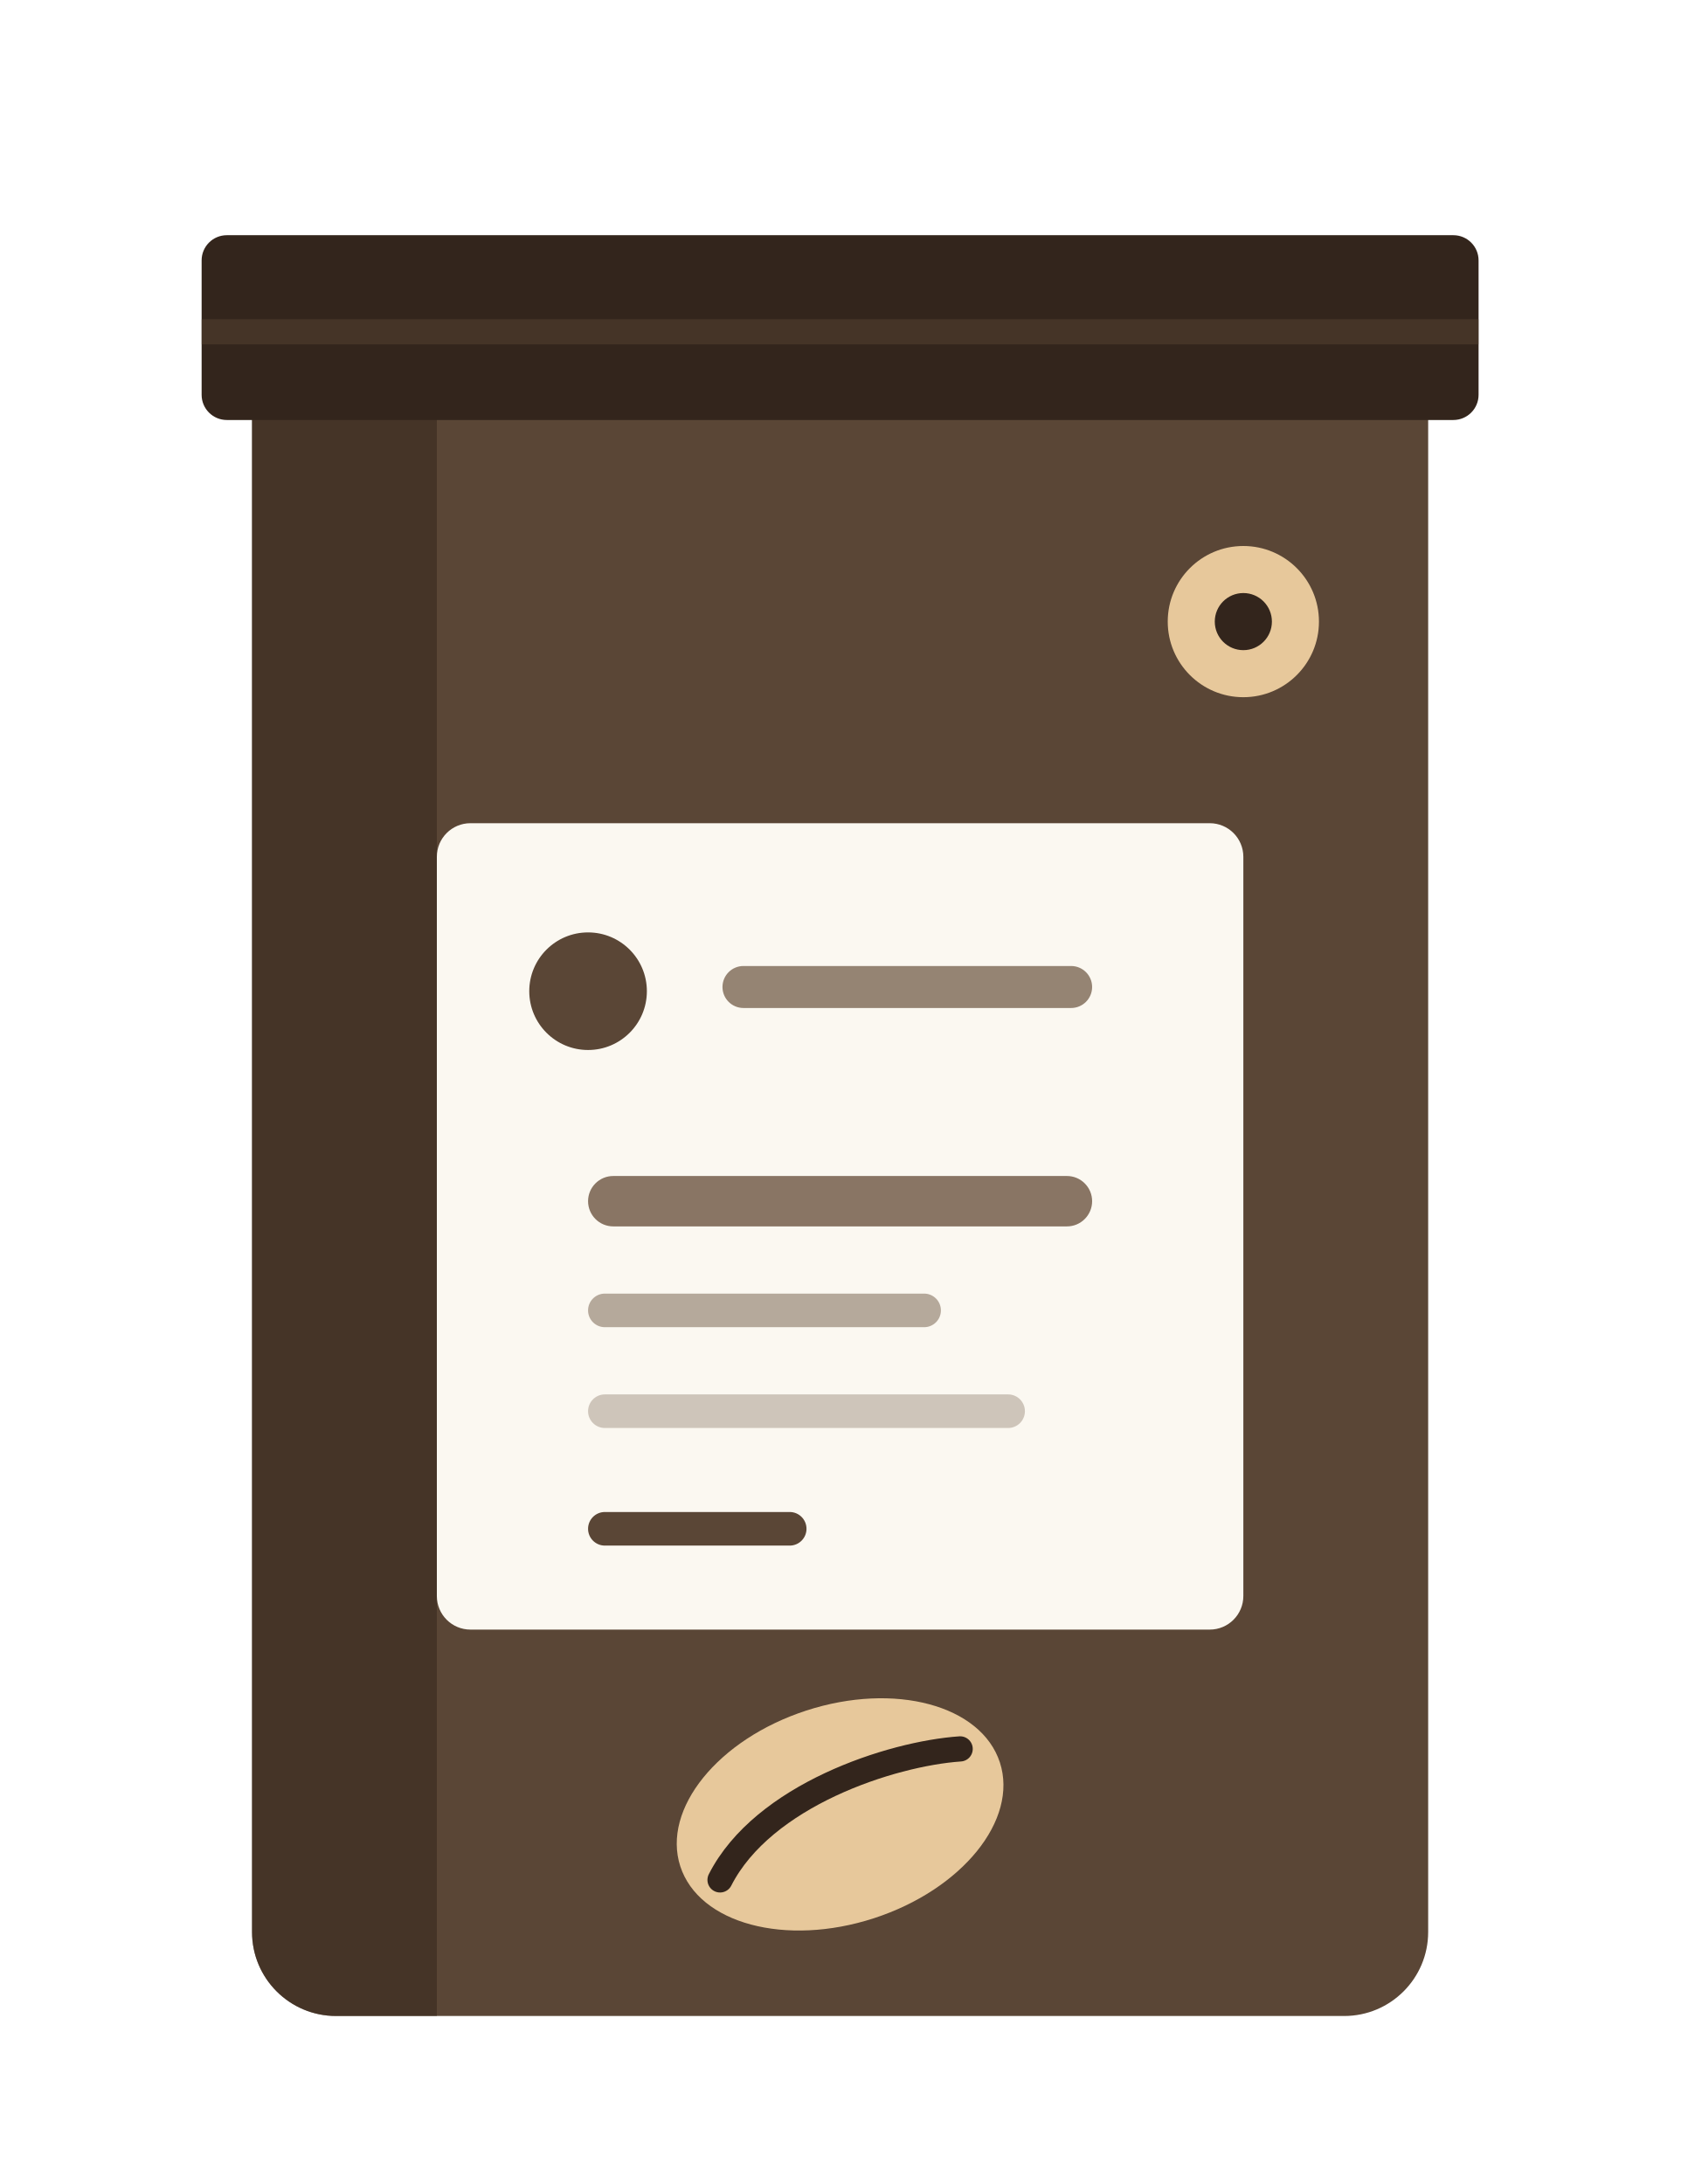
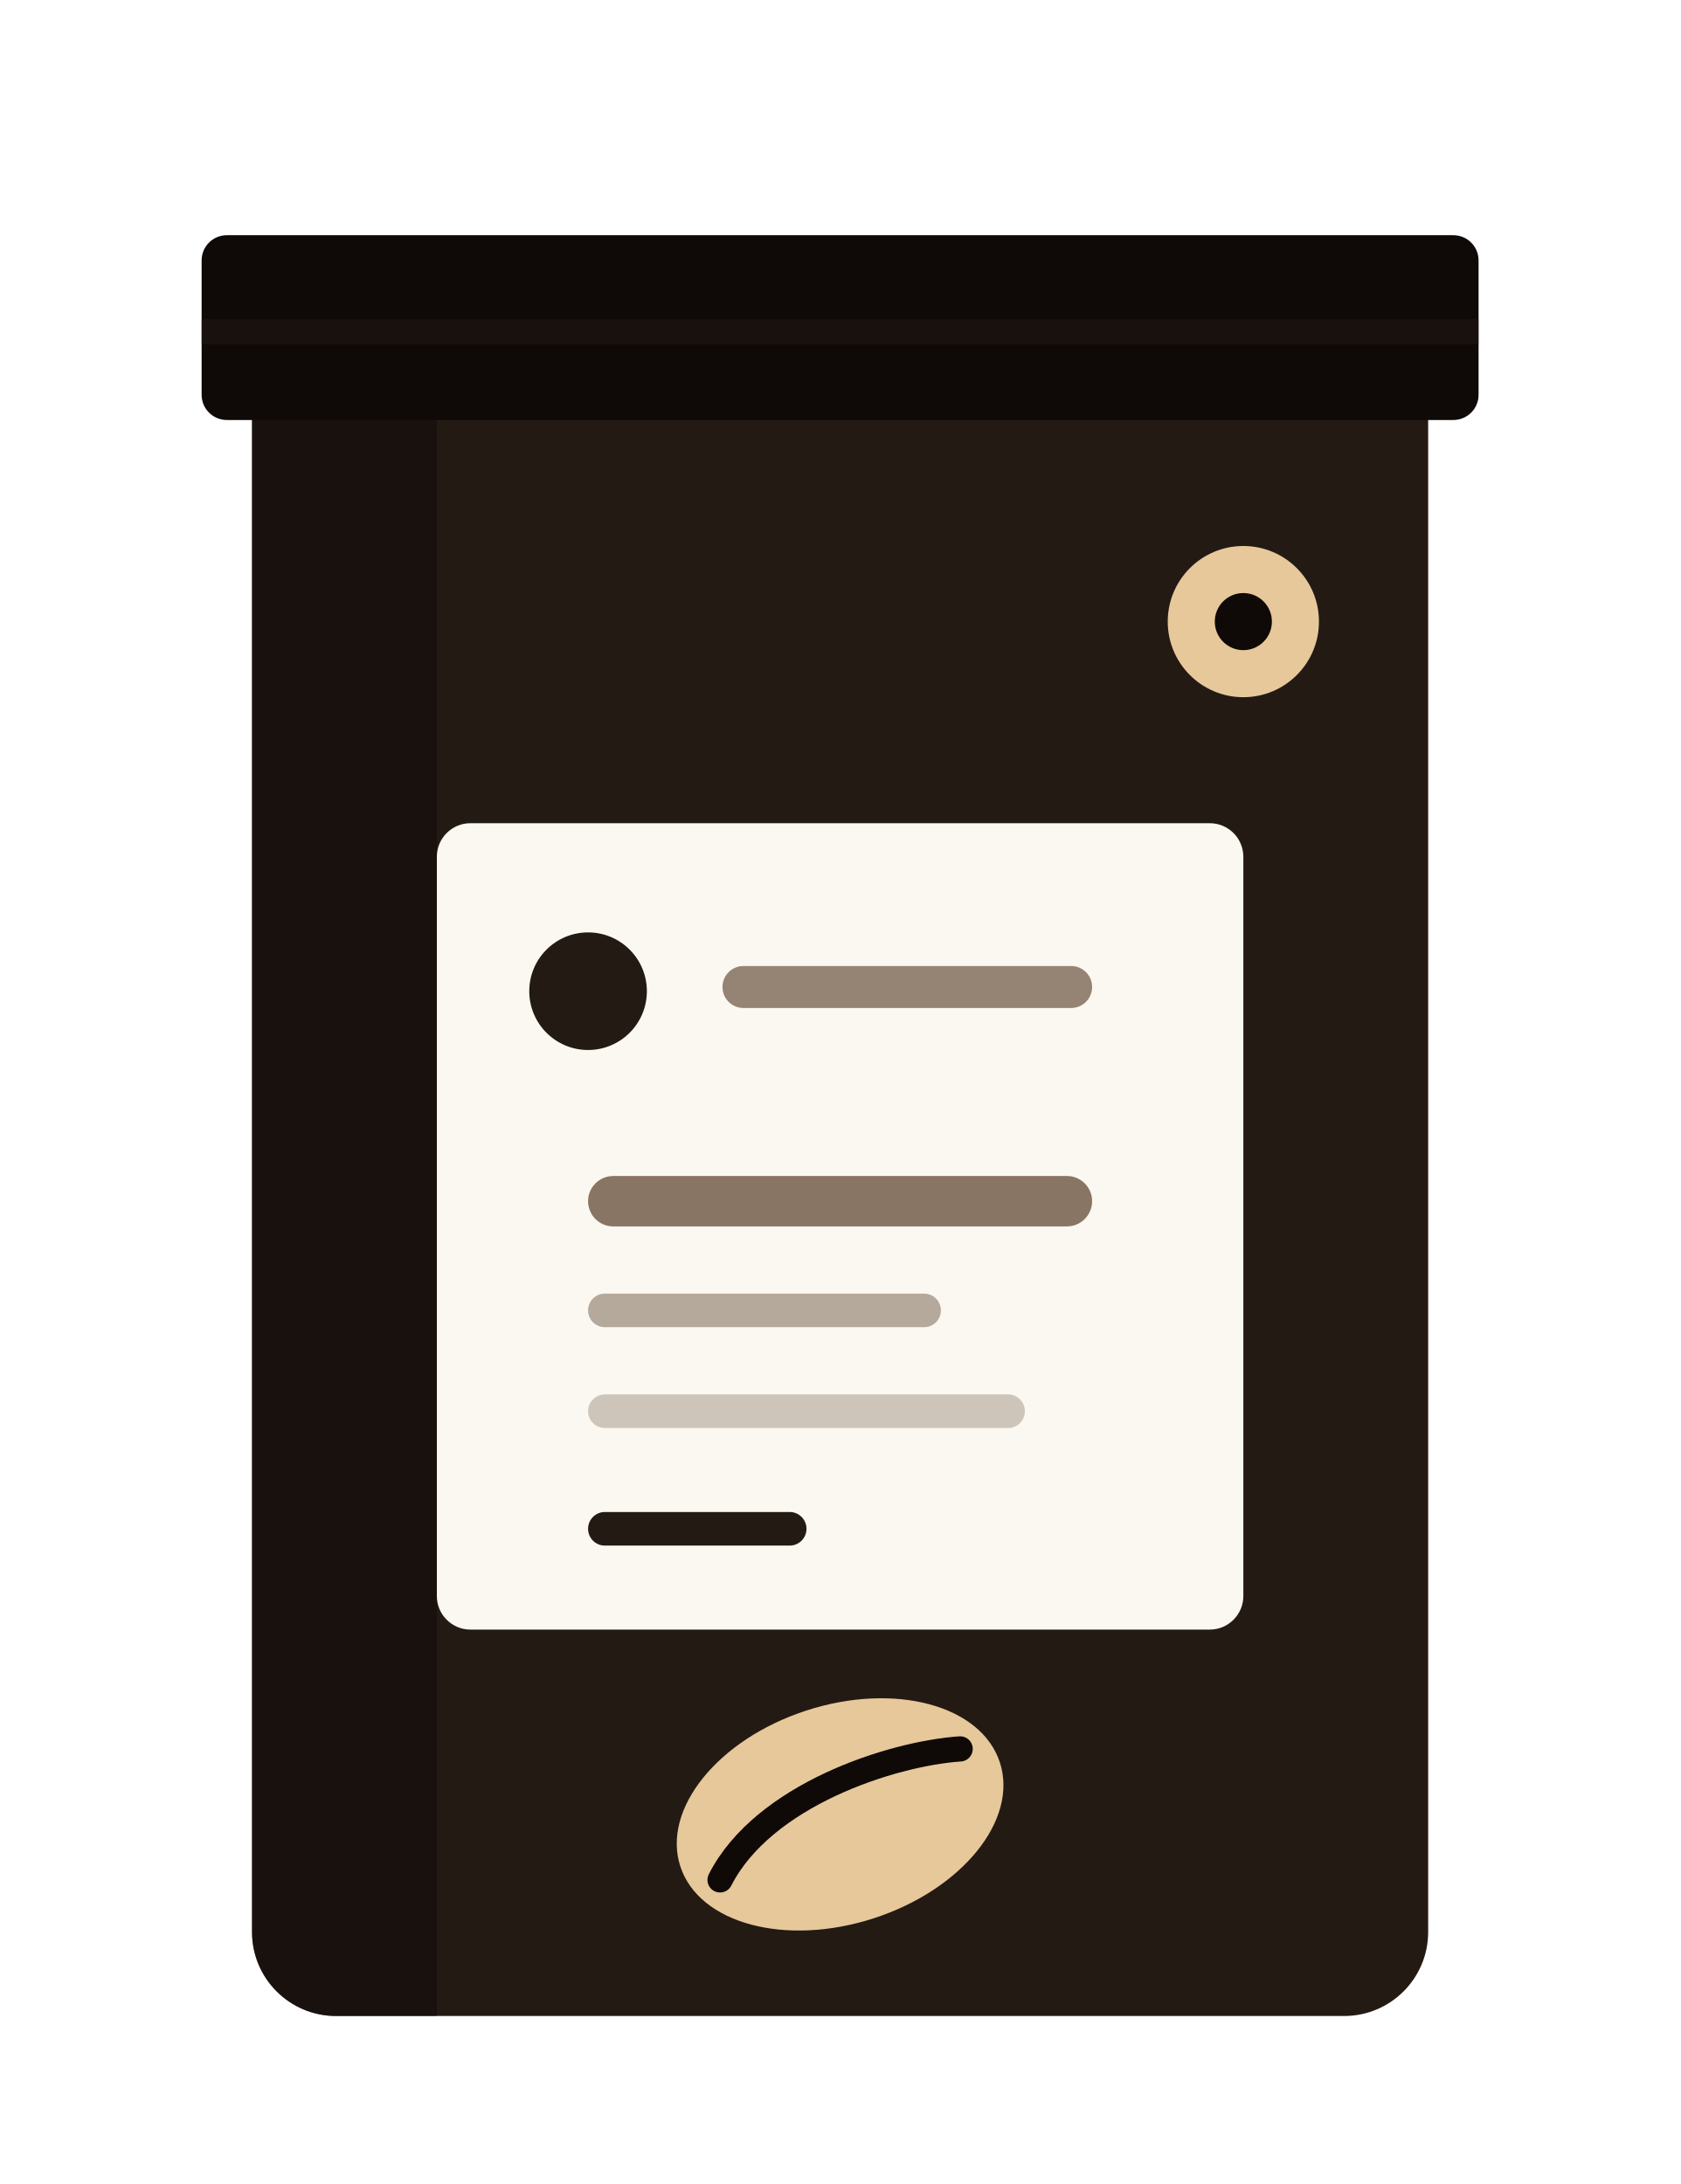
<svg xmlns="http://www.w3.org/2000/svg" viewBox="0 0 200 260" width="200" height="260" role="img">
-   <path fill="#5A4636" d="M30 48h140v182a10 10 0 0 1-10 10H40a10 10 0 0 1-10-10z" />
-   <path fill="#33251C" opacity=".55" d="M30 48h22v192H40a10 10 0 0 1-10-10z" />
-   <rect fill="#33251C" x="24" y="28" width="152" height="22" rx="3" />
-   <rect fill="#5A4636" opacity=".45" x="24" y="38" width="152" height="3" />
+   <path fill="#241A14" d="M30 48h140v182a10 10 0 0 1-10 10H40a10 10 0 0 1-10-10z" />
+   <path fill="#0F0A07" opacity=".55" d="M30 48h22v192H40a10 10 0 0 1-10-10z" />
+   <rect fill="#0F0A07" x="24" y="28" width="152" height="22" rx="3" />
+   <rect fill="#241A14" opacity=".45" x="24" y="38" width="152" height="3" />
  <circle fill="#E7C89B" cx="148" cy="74" r="9" />
-   <circle fill="#33251C" cx="148" cy="74" r="3.4" />
+   <circle fill="#0F0A07" cx="148" cy="74" r="3.4" />
  <rect fill="#FBF8F1" x="52" y="98" width="96" height="96" rx="4" />
-   <circle fill="#5A4636" cx="70" cy="118" r="7" />
+   <circle fill="#241A14" cx="70" cy="118" r="7" />
  <rect fill="#7C6754" opacity=".8" x="86" y="115" width="44" height="5" rx="2.5" />
  <rect fill="#7C6754" opacity=".9" x="70" y="140" width="60" height="6" rx="3" />
  <rect fill="#7C6754" opacity=".55" x="70" y="154" width="42" height="4" rx="2" />
  <rect fill="#7C6754" opacity=".35" x="70" y="166" width="52" height="4" rx="2" />
-   <rect fill="#5A4636" x="70" y="180" width="26" height="4" rx="2" />
+   <rect fill="#241A14" x="70" y="180" width="26" height="4" rx="2" />
  <ellipse fill="#E7C89B" cx="100" cy="216" rx="20" ry="13" transform="rotate(-18 100 216)" />
-   <path fill="none" stroke="#33251C" stroke-width="3" stroke-linecap="round" d="M84 219c8-8 24-8 32-6" transform="rotate(-18 100 216)" />
+   <path fill="none" stroke="#0F0A07" stroke-width="3" stroke-linecap="round" d="M84 219c8-8 24-8 32-6" transform="rotate(-18 100 216)" />
</svg>
